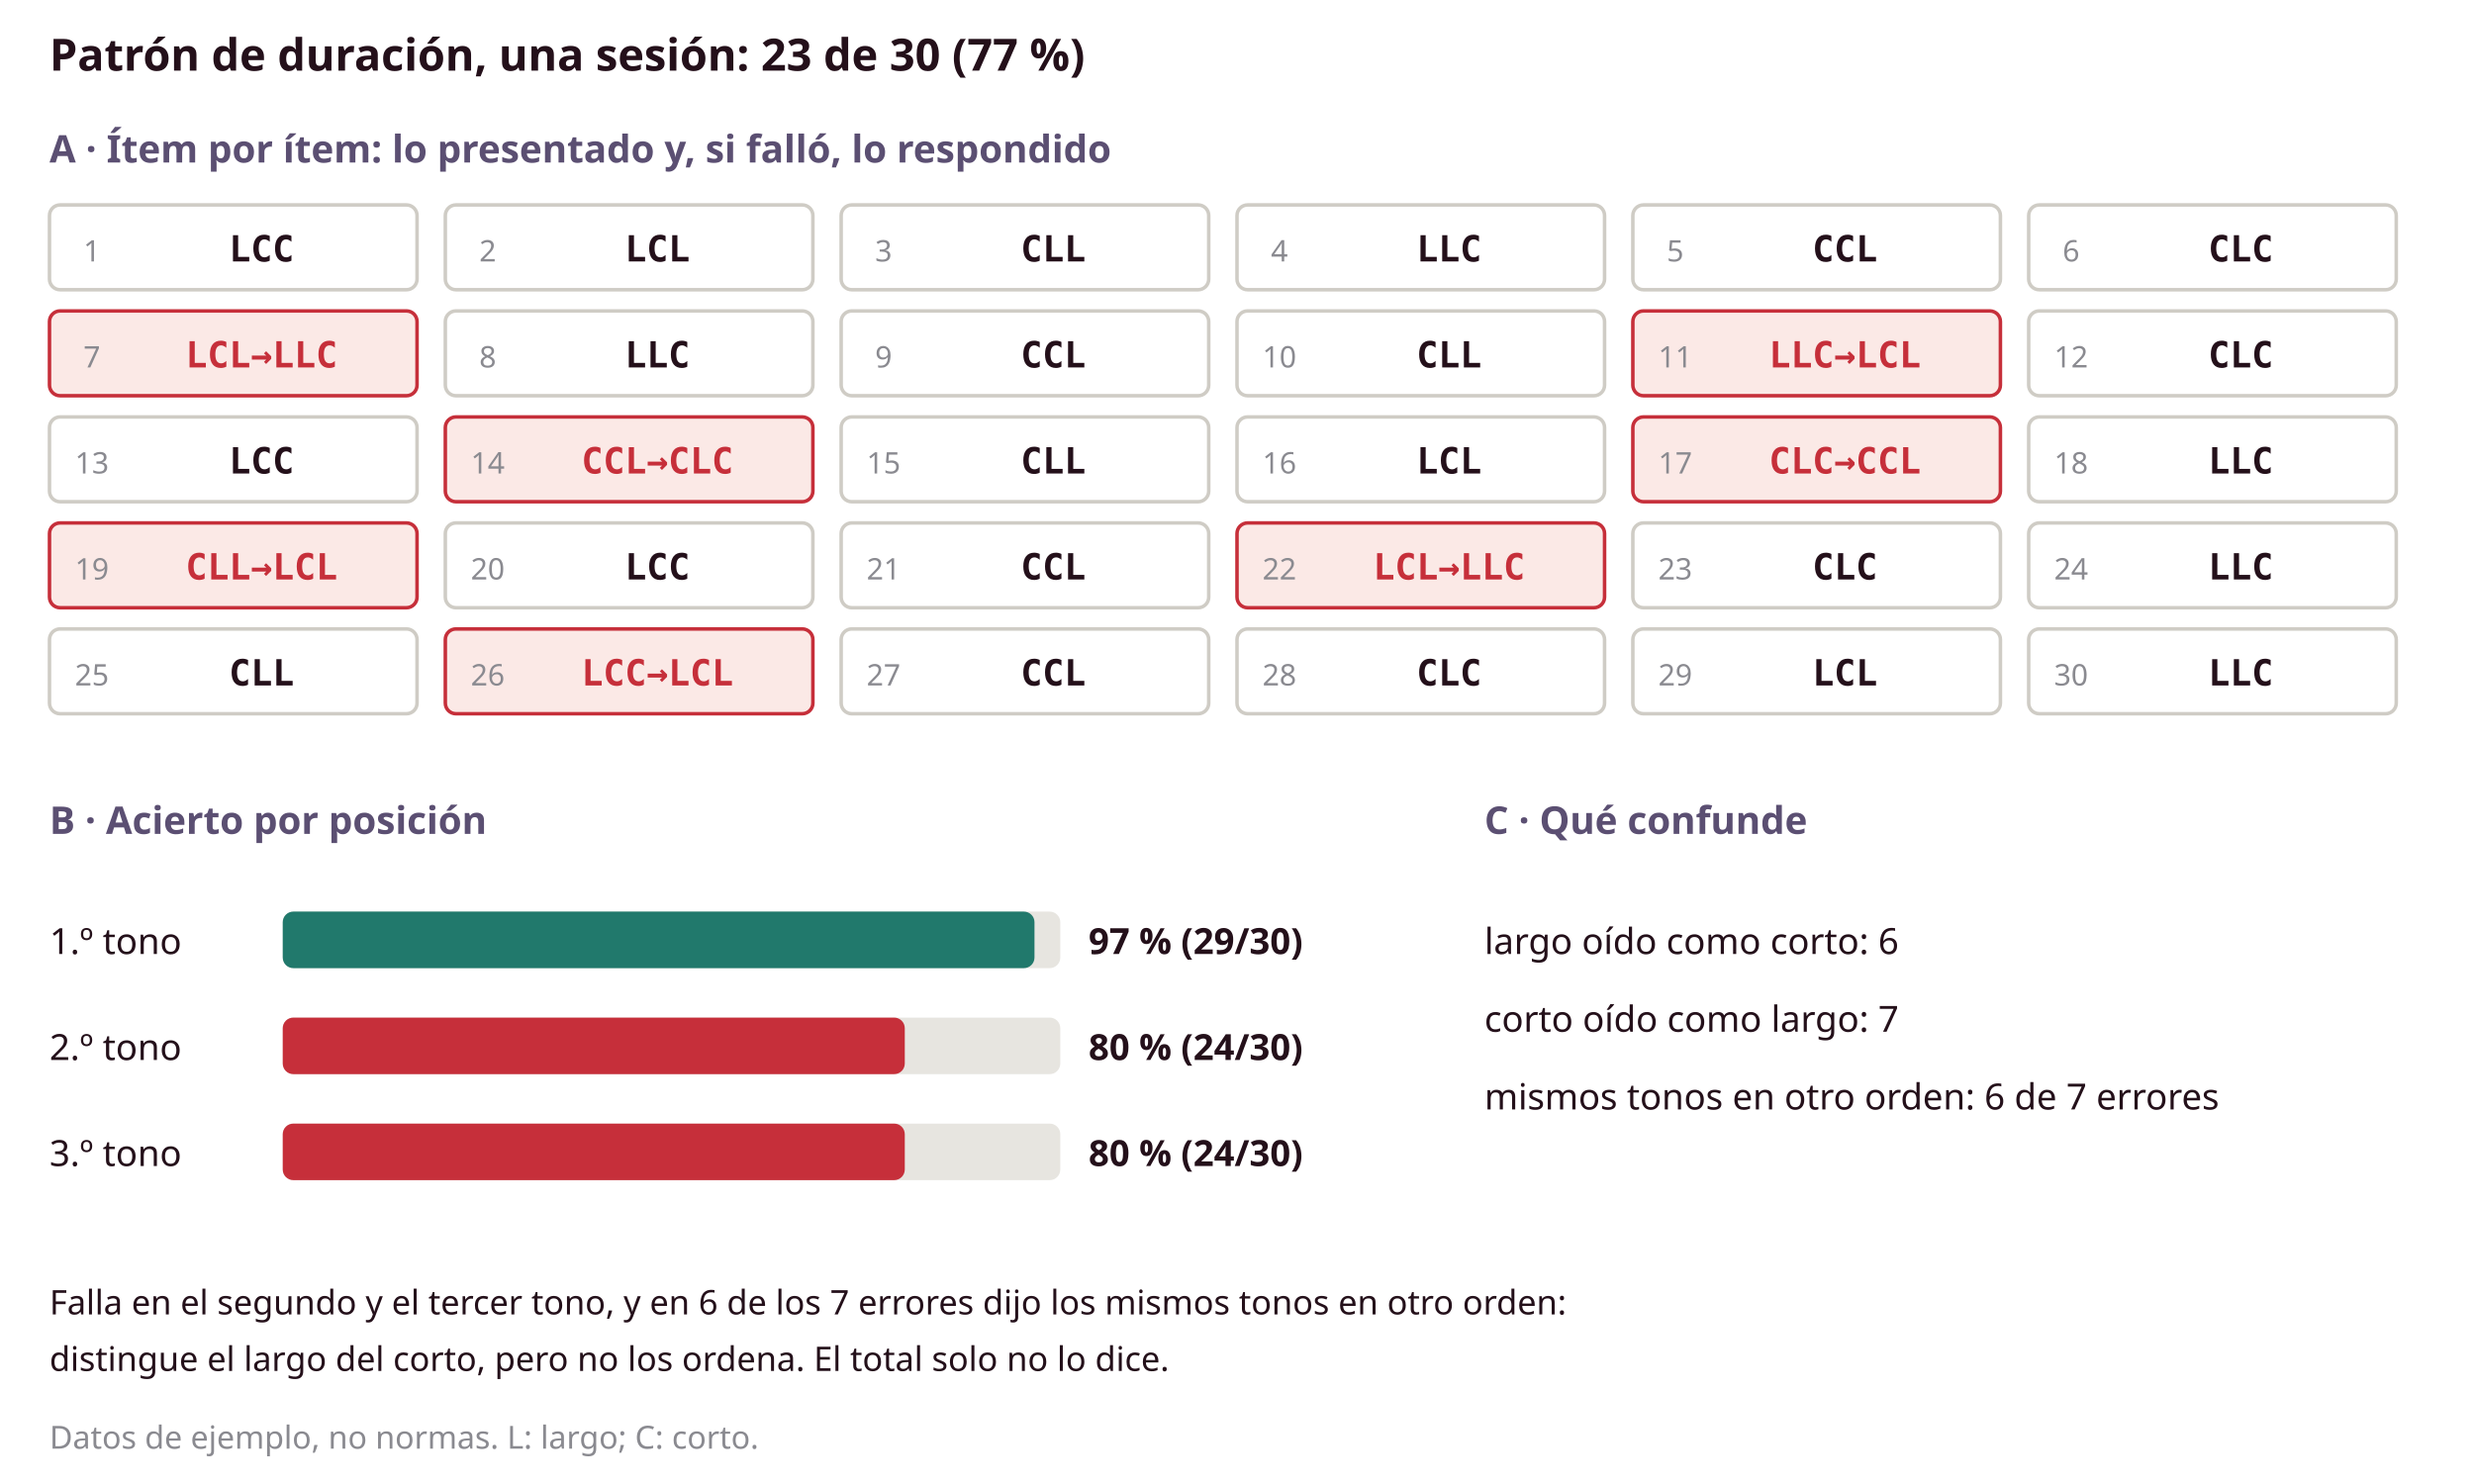
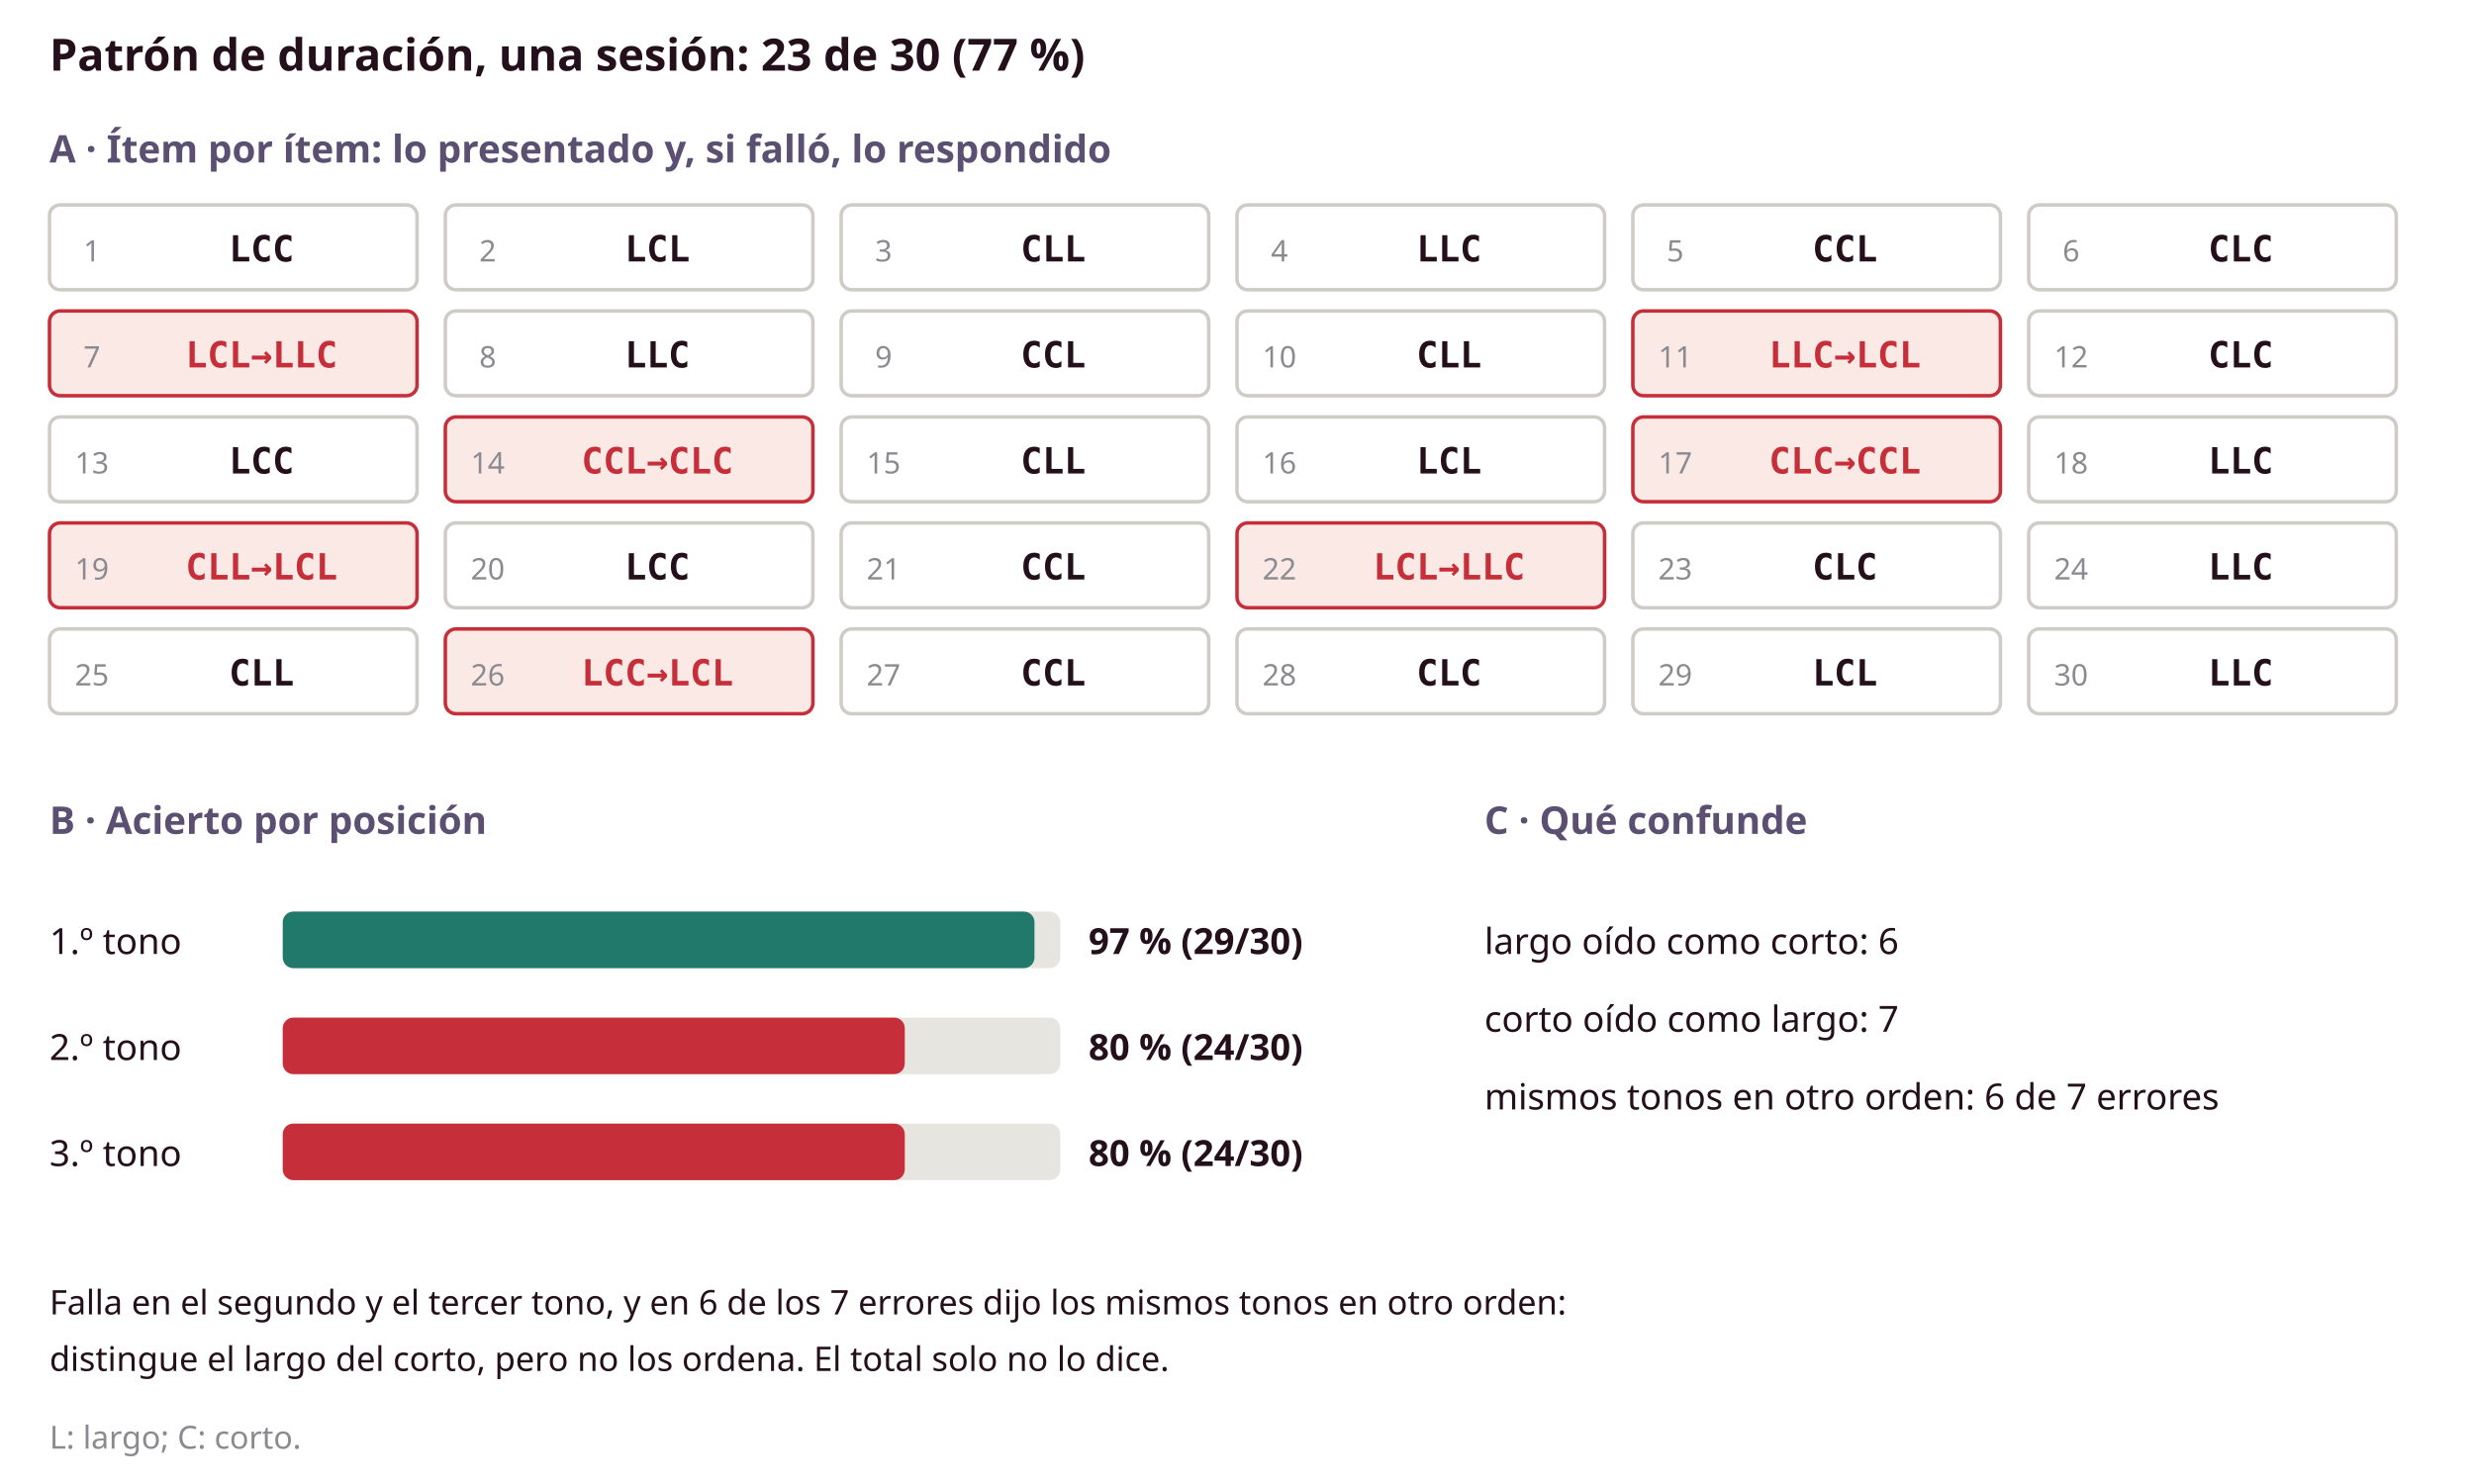
<svg xmlns="http://www.w3.org/2000/svg" viewBox="0 0 700 420" width="700" height="420">
  <rect width="700" height="420" fill="#fff" />
  <text x="14.0" y="20.0" font-family="'Plus Jakarta Sans', sans-serif" font-size="12.6" fill="#24101a" text-anchor="start" font-weight="700">Patrón de duración, una sesión: 23 de 30 (77 %)</text>
  <text x="14.0" y="46.0" font-family="'Plus Jakarta Sans', sans-serif" font-size="10.8" fill="#5b4f72" text-anchor="start" font-weight="700">A · Ítem por ítem: lo presentado y, si falló, lo respondido</text>
  <rect x="14.0" y="58.0" width="104.0" height="24.0" rx="3" fill="#fff" stroke="#cfccc5" stroke-width="1" />
  <text x="26.0" y="74.0" font-family="'Plus Jakarta Sans', sans-serif" font-size="8.4" fill="#8a8a90" text-anchor="middle" font-weight="400">1</text>
  <text x="74.0" y="74.0" font-family="'JetBrains Mono', 'DejaVu Sans Mono', monospace" font-size="10.2" fill="#24101a" text-anchor="middle" font-weight="700">LCC</text>
  <rect x="126.0" y="58.0" width="104.0" height="24.0" rx="3" fill="#fff" stroke="#cfccc5" stroke-width="1" />
  <text x="138.0" y="74.0" font-family="'Plus Jakarta Sans', sans-serif" font-size="8.4" fill="#8a8a90" text-anchor="middle" font-weight="400">2</text>
  <text x="186.0" y="74.0" font-family="'JetBrains Mono', 'DejaVu Sans Mono', monospace" font-size="10.2" fill="#24101a" text-anchor="middle" font-weight="700">LCL</text>
  <rect x="238.0" y="58.0" width="104.0" height="24.0" rx="3" fill="#fff" stroke="#cfccc5" stroke-width="1" />
  <text x="250.0" y="74.0" font-family="'Plus Jakarta Sans', sans-serif" font-size="8.4" fill="#8a8a90" text-anchor="middle" font-weight="400">3</text>
  <text x="298.0" y="74.0" font-family="'JetBrains Mono', 'DejaVu Sans Mono', monospace" font-size="10.2" fill="#24101a" text-anchor="middle" font-weight="700">CLL</text>
  <rect x="350.0" y="58.0" width="104.0" height="24.0" rx="3" fill="#fff" stroke="#cfccc5" stroke-width="1" />
  <text x="362.0" y="74.0" font-family="'Plus Jakarta Sans', sans-serif" font-size="8.4" fill="#8a8a90" text-anchor="middle" font-weight="400">4</text>
  <text x="410.0" y="74.0" font-family="'JetBrains Mono', 'DejaVu Sans Mono', monospace" font-size="10.2" fill="#24101a" text-anchor="middle" font-weight="700">LLC</text>
  <rect x="462.0" y="58.0" width="104.0" height="24.0" rx="3" fill="#fff" stroke="#cfccc5" stroke-width="1" />
  <text x="474.0" y="74.0" font-family="'Plus Jakarta Sans', sans-serif" font-size="8.4" fill="#8a8a90" text-anchor="middle" font-weight="400">5</text>
  <text x="522.0" y="74.0" font-family="'JetBrains Mono', 'DejaVu Sans Mono', monospace" font-size="10.2" fill="#24101a" text-anchor="middle" font-weight="700">CCL</text>
  <rect x="574.0" y="58.0" width="104.0" height="24.0" rx="3" fill="#fff" stroke="#cfccc5" stroke-width="1" />
  <text x="586.0" y="74.0" font-family="'Plus Jakarta Sans', sans-serif" font-size="8.4" fill="#8a8a90" text-anchor="middle" font-weight="400">6</text>
  <text x="634.0" y="74.0" font-family="'JetBrains Mono', 'DejaVu Sans Mono', monospace" font-size="10.2" fill="#24101a" text-anchor="middle" font-weight="700">CLC</text>
  <rect x="14.0" y="88.0" width="104.0" height="24.0" rx="3" fill="#fbe9e6" stroke="#c62f3a" stroke-width="1" />
  <text x="26.0" y="104.0" font-family="'Plus Jakarta Sans', sans-serif" font-size="8.4" fill="#8a8a90" text-anchor="middle" font-weight="400">7</text>
  <text x="74.0" y="104.0" font-family="'JetBrains Mono', 'DejaVu Sans Mono', monospace" font-size="10.2" fill="#c62f3a" text-anchor="middle" font-weight="700">LCL→LLC</text>
  <rect x="126.0" y="88.0" width="104.0" height="24.0" rx="3" fill="#fff" stroke="#cfccc5" stroke-width="1" />
  <text x="138.0" y="104.0" font-family="'Plus Jakarta Sans', sans-serif" font-size="8.4" fill="#8a8a90" text-anchor="middle" font-weight="400">8</text>
  <text x="186.0" y="104.0" font-family="'JetBrains Mono', 'DejaVu Sans Mono', monospace" font-size="10.2" fill="#24101a" text-anchor="middle" font-weight="700">LLC</text>
  <rect x="238.0" y="88.0" width="104.0" height="24.0" rx="3" fill="#fff" stroke="#cfccc5" stroke-width="1" />
  <text x="250.0" y="104.0" font-family="'Plus Jakarta Sans', sans-serif" font-size="8.4" fill="#8a8a90" text-anchor="middle" font-weight="400">9</text>
  <text x="298.0" y="104.0" font-family="'JetBrains Mono', 'DejaVu Sans Mono', monospace" font-size="10.2" fill="#24101a" text-anchor="middle" font-weight="700">CCL</text>
  <rect x="350.0" y="88.0" width="104.0" height="24.0" rx="3" fill="#fff" stroke="#cfccc5" stroke-width="1" />
  <text x="362.0" y="104.0" font-family="'Plus Jakarta Sans', sans-serif" font-size="8.4" fill="#8a8a90" text-anchor="middle" font-weight="400">10</text>
  <text x="410.0" y="104.0" font-family="'JetBrains Mono', 'DejaVu Sans Mono', monospace" font-size="10.2" fill="#24101a" text-anchor="middle" font-weight="700">CLL</text>
  <rect x="462.0" y="88.0" width="104.0" height="24.0" rx="3" fill="#fbe9e6" stroke="#c62f3a" stroke-width="1" />
  <text x="474.0" y="104.0" font-family="'Plus Jakarta Sans', sans-serif" font-size="8.4" fill="#8a8a90" text-anchor="middle" font-weight="400">11</text>
  <text x="522.0" y="104.0" font-family="'JetBrains Mono', 'DejaVu Sans Mono', monospace" font-size="10.2" fill="#c62f3a" text-anchor="middle" font-weight="700">LLC→LCL</text>
  <rect x="574.0" y="88.0" width="104.0" height="24.0" rx="3" fill="#fff" stroke="#cfccc5" stroke-width="1" />
  <text x="586.0" y="104.0" font-family="'Plus Jakarta Sans', sans-serif" font-size="8.4" fill="#8a8a90" text-anchor="middle" font-weight="400">12</text>
  <text x="634.0" y="104.0" font-family="'JetBrains Mono', 'DejaVu Sans Mono', monospace" font-size="10.2" fill="#24101a" text-anchor="middle" font-weight="700">CLC</text>
  <rect x="14.0" y="118.0" width="104.0" height="24.0" rx="3" fill="#fff" stroke="#cfccc5" stroke-width="1" />
  <text x="26.0" y="134.0" font-family="'Plus Jakarta Sans', sans-serif" font-size="8.4" fill="#8a8a90" text-anchor="middle" font-weight="400">13</text>
  <text x="74.0" y="134.0" font-family="'JetBrains Mono', 'DejaVu Sans Mono', monospace" font-size="10.2" fill="#24101a" text-anchor="middle" font-weight="700">LCC</text>
  <rect x="126.0" y="118.0" width="104.0" height="24.0" rx="3" fill="#fbe9e6" stroke="#c62f3a" stroke-width="1" />
  <text x="138.0" y="134.0" font-family="'Plus Jakarta Sans', sans-serif" font-size="8.4" fill="#8a8a90" text-anchor="middle" font-weight="400">14</text>
  <text x="186.0" y="134.0" font-family="'JetBrains Mono', 'DejaVu Sans Mono', monospace" font-size="10.2" fill="#c62f3a" text-anchor="middle" font-weight="700">CCL→CLC</text>
  <rect x="238.0" y="118.0" width="104.0" height="24.0" rx="3" fill="#fff" stroke="#cfccc5" stroke-width="1" />
  <text x="250.0" y="134.0" font-family="'Plus Jakarta Sans', sans-serif" font-size="8.4" fill="#8a8a90" text-anchor="middle" font-weight="400">15</text>
  <text x="298.0" y="134.0" font-family="'JetBrains Mono', 'DejaVu Sans Mono', monospace" font-size="10.2" fill="#24101a" text-anchor="middle" font-weight="700">CLL</text>
  <rect x="350.0" y="118.0" width="104.0" height="24.0" rx="3" fill="#fff" stroke="#cfccc5" stroke-width="1" />
  <text x="362.0" y="134.0" font-family="'Plus Jakarta Sans', sans-serif" font-size="8.4" fill="#8a8a90" text-anchor="middle" font-weight="400">16</text>
  <text x="410.0" y="134.0" font-family="'JetBrains Mono', 'DejaVu Sans Mono', monospace" font-size="10.2" fill="#24101a" text-anchor="middle" font-weight="700">LCL</text>
  <rect x="462.0" y="118.0" width="104.0" height="24.0" rx="3" fill="#fbe9e6" stroke="#c62f3a" stroke-width="1" />
  <text x="474.0" y="134.0" font-family="'Plus Jakarta Sans', sans-serif" font-size="8.4" fill="#8a8a90" text-anchor="middle" font-weight="400">17</text>
  <text x="522.0" y="134.0" font-family="'JetBrains Mono', 'DejaVu Sans Mono', monospace" font-size="10.2" fill="#c62f3a" text-anchor="middle" font-weight="700">CLC→CCL</text>
  <rect x="574.0" y="118.0" width="104.0" height="24.0" rx="3" fill="#fff" stroke="#cfccc5" stroke-width="1" />
  <text x="586.0" y="134.0" font-family="'Plus Jakarta Sans', sans-serif" font-size="8.4" fill="#8a8a90" text-anchor="middle" font-weight="400">18</text>
  <text x="634.0" y="134.0" font-family="'JetBrains Mono', 'DejaVu Sans Mono', monospace" font-size="10.2" fill="#24101a" text-anchor="middle" font-weight="700">LLC</text>
  <rect x="14.0" y="148.0" width="104.0" height="24.0" rx="3" fill="#fbe9e6" stroke="#c62f3a" stroke-width="1" />
  <text x="26.0" y="164.0" font-family="'Plus Jakarta Sans', sans-serif" font-size="8.4" fill="#8a8a90" text-anchor="middle" font-weight="400">19</text>
  <text x="74.0" y="164.0" font-family="'JetBrains Mono', 'DejaVu Sans Mono', monospace" font-size="10.2" fill="#c62f3a" text-anchor="middle" font-weight="700">CLL→LCL</text>
  <rect x="126.0" y="148.0" width="104.0" height="24.0" rx="3" fill="#fff" stroke="#cfccc5" stroke-width="1" />
  <text x="138.0" y="164.0" font-family="'Plus Jakarta Sans', sans-serif" font-size="8.4" fill="#8a8a90" text-anchor="middle" font-weight="400">20</text>
  <text x="186.0" y="164.0" font-family="'JetBrains Mono', 'DejaVu Sans Mono', monospace" font-size="10.2" fill="#24101a" text-anchor="middle" font-weight="700">LCC</text>
  <rect x="238.0" y="148.0" width="104.0" height="24.0" rx="3" fill="#fff" stroke="#cfccc5" stroke-width="1" />
  <text x="250.0" y="164.0" font-family="'Plus Jakarta Sans', sans-serif" font-size="8.4" fill="#8a8a90" text-anchor="middle" font-weight="400">21</text>
  <text x="298.0" y="164.0" font-family="'JetBrains Mono', 'DejaVu Sans Mono', monospace" font-size="10.2" fill="#24101a" text-anchor="middle" font-weight="700">CCL</text>
  <rect x="350.0" y="148.0" width="104.0" height="24.0" rx="3" fill="#fbe9e6" stroke="#c62f3a" stroke-width="1" />
  <text x="362.0" y="164.0" font-family="'Plus Jakarta Sans', sans-serif" font-size="8.4" fill="#8a8a90" text-anchor="middle" font-weight="400">22</text>
  <text x="410.0" y="164.0" font-family="'JetBrains Mono', 'DejaVu Sans Mono', monospace" font-size="10.2" fill="#c62f3a" text-anchor="middle" font-weight="700">LCL→LLC</text>
  <rect x="462.0" y="148.0" width="104.0" height="24.0" rx="3" fill="#fff" stroke="#cfccc5" stroke-width="1" />
  <text x="474.0" y="164.0" font-family="'Plus Jakarta Sans', sans-serif" font-size="8.4" fill="#8a8a90" text-anchor="middle" font-weight="400">23</text>
  <text x="522.0" y="164.0" font-family="'JetBrains Mono', 'DejaVu Sans Mono', monospace" font-size="10.2" fill="#24101a" text-anchor="middle" font-weight="700">CLC</text>
  <rect x="574.0" y="148.0" width="104.0" height="24.0" rx="3" fill="#fff" stroke="#cfccc5" stroke-width="1" />
  <text x="586.0" y="164.0" font-family="'Plus Jakarta Sans', sans-serif" font-size="8.4" fill="#8a8a90" text-anchor="middle" font-weight="400">24</text>
  <text x="634.0" y="164.0" font-family="'JetBrains Mono', 'DejaVu Sans Mono', monospace" font-size="10.2" fill="#24101a" text-anchor="middle" font-weight="700">LLC</text>
  <rect x="14.0" y="178.0" width="104.0" height="24.0" rx="3" fill="#fff" stroke="#cfccc5" stroke-width="1" />
  <text x="26.0" y="194.0" font-family="'Plus Jakarta Sans', sans-serif" font-size="8.4" fill="#8a8a90" text-anchor="middle" font-weight="400">25</text>
  <text x="74.0" y="194.0" font-family="'JetBrains Mono', 'DejaVu Sans Mono', monospace" font-size="10.2" fill="#24101a" text-anchor="middle" font-weight="700">CLL</text>
  <rect x="126.0" y="178.0" width="104.0" height="24.0" rx="3" fill="#fbe9e6" stroke="#c62f3a" stroke-width="1" />
  <text x="138.0" y="194.0" font-family="'Plus Jakarta Sans', sans-serif" font-size="8.4" fill="#8a8a90" text-anchor="middle" font-weight="400">26</text>
  <text x="186.0" y="194.0" font-family="'JetBrains Mono', 'DejaVu Sans Mono', monospace" font-size="10.2" fill="#c62f3a" text-anchor="middle" font-weight="700">LCC→LCL</text>
  <rect x="238.0" y="178.0" width="104.0" height="24.0" rx="3" fill="#fff" stroke="#cfccc5" stroke-width="1" />
  <text x="250.0" y="194.0" font-family="'Plus Jakarta Sans', sans-serif" font-size="8.4" fill="#8a8a90" text-anchor="middle" font-weight="400">27</text>
  <text x="298.0" y="194.0" font-family="'JetBrains Mono', 'DejaVu Sans Mono', monospace" font-size="10.2" fill="#24101a" text-anchor="middle" font-weight="700">CCL</text>
  <rect x="350.0" y="178.0" width="104.0" height="24.0" rx="3" fill="#fff" stroke="#cfccc5" stroke-width="1" />
  <text x="362.0" y="194.0" font-family="'Plus Jakarta Sans', sans-serif" font-size="8.4" fill="#8a8a90" text-anchor="middle" font-weight="400">28</text>
  <text x="410.0" y="194.0" font-family="'JetBrains Mono', 'DejaVu Sans Mono', monospace" font-size="10.2" fill="#24101a" text-anchor="middle" font-weight="700">CLC</text>
  <rect x="462.0" y="178.0" width="104.0" height="24.0" rx="3" fill="#fff" stroke="#cfccc5" stroke-width="1" />
  <text x="474.0" y="194.0" font-family="'Plus Jakarta Sans', sans-serif" font-size="8.4" fill="#8a8a90" text-anchor="middle" font-weight="400">29</text>
  <text x="522.0" y="194.0" font-family="'JetBrains Mono', 'DejaVu Sans Mono', monospace" font-size="10.2" fill="#24101a" text-anchor="middle" font-weight="700">LCL</text>
  <rect x="574.0" y="178.0" width="104.0" height="24.0" rx="3" fill="#fff" stroke="#cfccc5" stroke-width="1" />
  <text x="586.0" y="194.0" font-family="'Plus Jakarta Sans', sans-serif" font-size="8.4" fill="#8a8a90" text-anchor="middle" font-weight="400">30</text>
  <text x="634.0" y="194.0" font-family="'JetBrains Mono', 'DejaVu Sans Mono', monospace" font-size="10.2" fill="#24101a" text-anchor="middle" font-weight="700">LLC</text>
  <text x="14.0" y="236.0" font-family="'Plus Jakarta Sans', sans-serif" font-size="10.8" fill="#5b4f72" text-anchor="start" font-weight="700">B · Acierto por posición</text>
  <text x="14.0" y="270.0" font-family="'Plus Jakarta Sans', sans-serif" font-size="10.2" fill="#24101a" text-anchor="start" font-weight="400">1.º tono</text>
  <rect x="80.0" y="258.0" width="220.0" height="16.0" rx="3" fill="#e7e5e0" stroke="none" stroke-width="1" />
  <rect x="80.0" y="258.0" width="212.7" height="16.0" rx="3" fill="#21796c" stroke="none" stroke-width="1" />
  <text x="308.0" y="270.0" font-family="'Plus Jakarta Sans', sans-serif" font-size="10.2" fill="#24101a" text-anchor="start" font-weight="700">97 % (29/30)</text>
  <text x="14.0" y="300.0" font-family="'Plus Jakarta Sans', sans-serif" font-size="10.2" fill="#24101a" text-anchor="start" font-weight="400">2.º tono</text>
  <rect x="80.0" y="288.0" width="220.0" height="16.0" rx="3" fill="#e7e5e0" stroke="none" stroke-width="1" />
  <rect x="80.0" y="288.0" width="176.0" height="16.0" rx="3" fill="#c62f3a" stroke="none" stroke-width="1" />
  <text x="308.0" y="300.0" font-family="'Plus Jakarta Sans', sans-serif" font-size="10.2" fill="#24101a" text-anchor="start" font-weight="700">80 % (24/30)</text>
  <text x="14.0" y="330.0" font-family="'Plus Jakarta Sans', sans-serif" font-size="10.2" fill="#24101a" text-anchor="start" font-weight="400">3.º tono</text>
  <rect x="80.0" y="318.0" width="220.0" height="16.0" rx="3" fill="#e7e5e0" stroke="none" stroke-width="1" />
  <rect x="80.0" y="318.0" width="176.0" height="16.0" rx="3" fill="#c62f3a" stroke="none" stroke-width="1" />
  <text x="308.0" y="330.0" font-family="'Plus Jakarta Sans', sans-serif" font-size="10.2" fill="#24101a" text-anchor="start" font-weight="700">80 % (24/30)</text>
  <text x="420.0" y="236.0" font-family="'Plus Jakarta Sans', sans-serif" font-size="10.8" fill="#5b4f72" text-anchor="start" font-weight="700">C · Qué confunde</text>
  <text x="420.0" y="270.0" font-family="'Plus Jakarta Sans', sans-serif" font-size="10.2" fill="#24101a" text-anchor="start" font-weight="400">largo oído como corto: 6</text>
  <text x="420.0" y="292.0" font-family="'Plus Jakarta Sans', sans-serif" font-size="10.2" fill="#24101a" text-anchor="start" font-weight="400">corto oído como largo: 7</text>
  <text x="420.0" y="314.0" font-family="'Plus Jakarta Sans', sans-serif" font-size="10.2" fill="#24101a" text-anchor="start" font-weight="400">mismos tonos en otro orden: 6 de 7 errores</text>
  <text x="14.0" y="372.0" font-family="'Plus Jakarta Sans', sans-serif" font-size="9.6" fill="#24101a" text-anchor="start" font-weight="400">Falla en el segundo y el tercer tono, y en 6 de los 7 errores dijo los mismos tonos en otro orden:</text>
  <text x="14.0" y="388.0" font-family="'Plus Jakarta Sans', sans-serif" font-size="9.6" fill="#24101a" text-anchor="start" font-weight="400">distingue el largo del corto, pero no los ordena. El total solo no lo dice.</text>
-   <text x="14.0" y="410.0" font-family="'Plus Jakarta Sans', sans-serif" font-size="9.0" fill="#8a8a90" text-anchor="start" font-weight="400">Datos de ejemplo, no normas. L: largo; C: corto.</text>
+   <text x="14.0" y="410.0" font-family="'Plus Jakarta Sans', sans-serif" font-size="9.0" fill="#8a8a90" text-anchor="start" font-weight="400">L: largo; C: corto.</text>
</svg>
